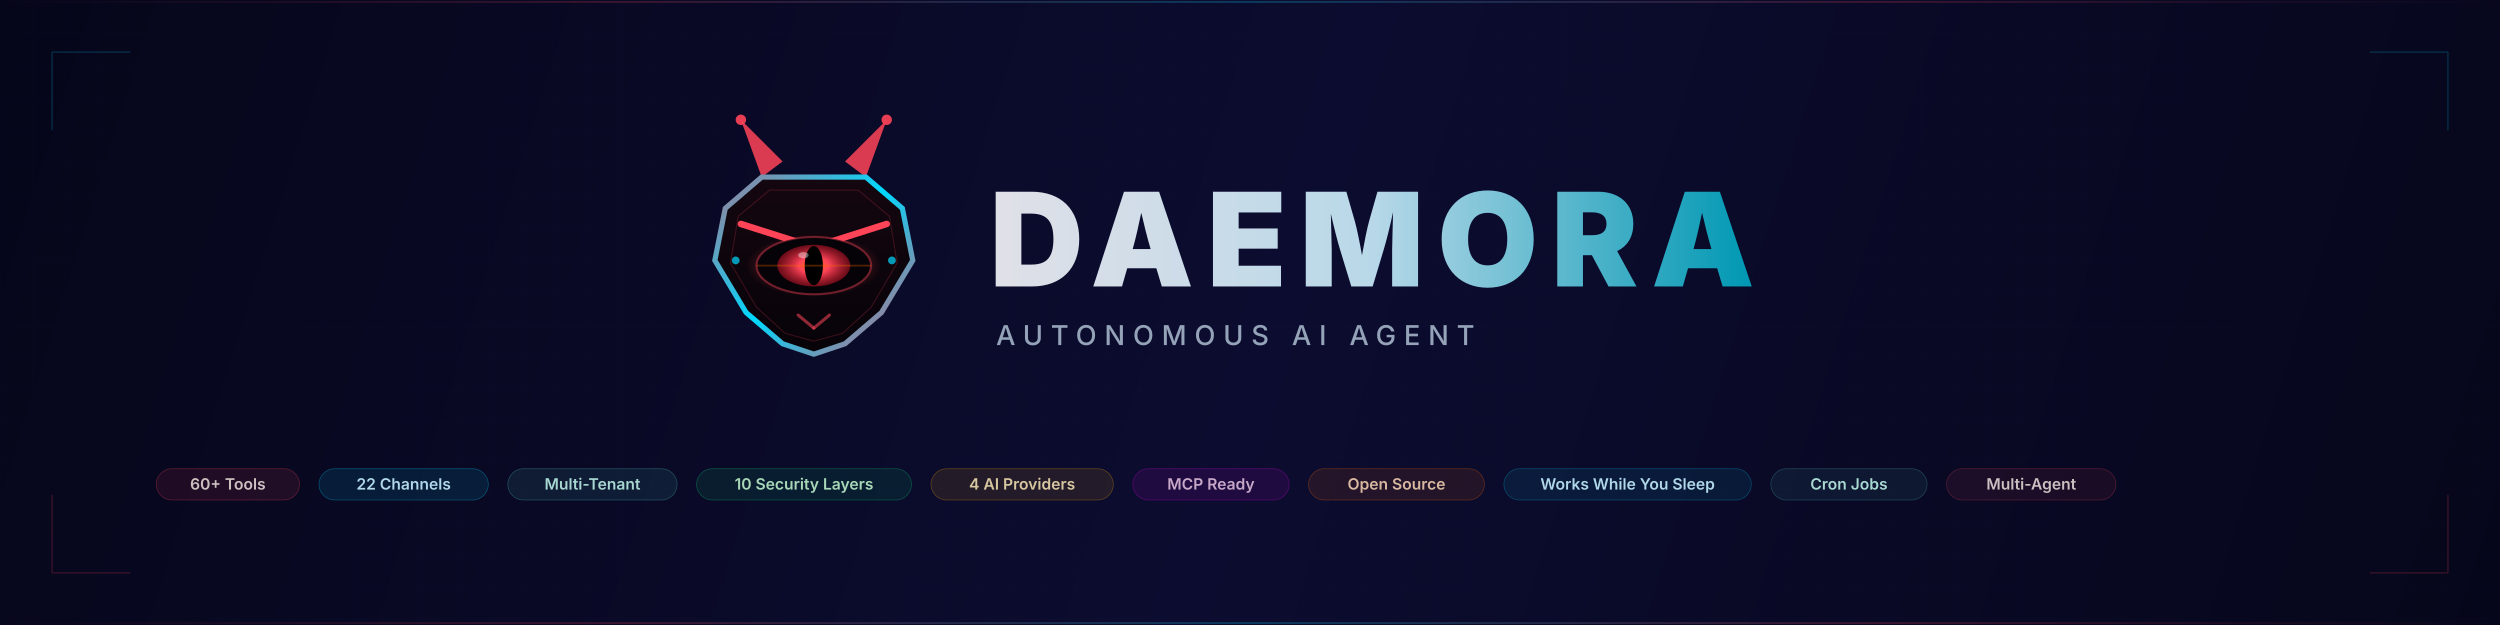
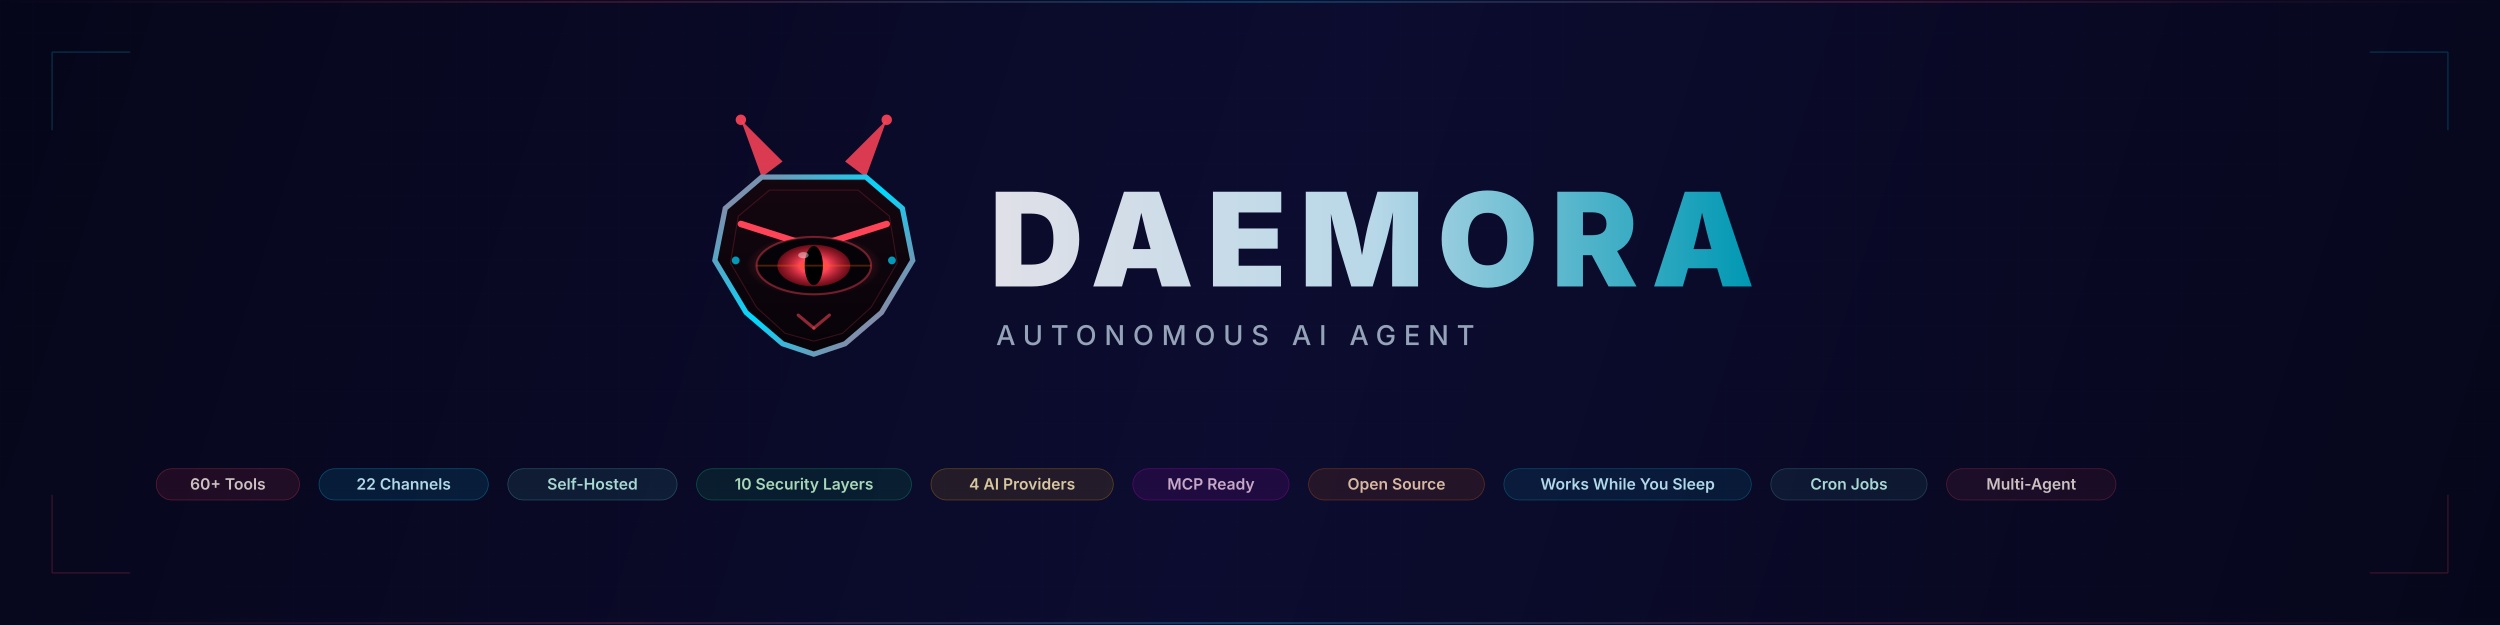
<svg xmlns="http://www.w3.org/2000/svg" width="3840" height="960" viewBox="0 0 3840 960">
  <defs>
    <linearGradient id="bg" x1="0" y1="0" x2="3840" y2="1200" gradientUnits="userSpaceOnUse">
      <stop offset="0%" stop-color="#06061a" />
      <stop offset="50%" stop-color="#0c0c30" />
      <stop offset="100%" stop-color="#06061a" />
    </linearGradient>
    <linearGradient id="textGrad" x1="0" y1="0" x2="1" y2="0">
      <stop offset="0%" stop-color="#e0e0e8" />
      <stop offset="50%" stop-color="#b8d8e8" />
      <stop offset="100%" stop-color="#0098b3" />
    </linearGradient>
    <linearGradient id="lstroke" x1="0" y1="0" x2="100" y2="100" gradientUnits="userSpaceOnUse">
      <stop offset="0%" stop-color="#ff4458" />
      <stop offset="55%" stop-color="#00d9ff" />
      <stop offset="100%" stop-color="#ff4458" />
    </linearGradient>
    <linearGradient id="body" x1="50" y1="2" x2="50" y2="98" gradientUnits="userSpaceOnUse">
      <stop offset="0%" stop-color="#1a0812" />
      <stop offset="100%" stop-color="#060308" />
    </linearGradient>
    <radialGradient id="eye" cx="50%" cy="50%" r="50%">
      <stop offset="0%" stop-color="#ff6a00" />
      <stop offset="40%" stop-color="#ff4458" />
      <stop offset="100%" stop-color="#aa1122" stop-opacity="0.6" />
    </radialGradient>
    <radialGradient id="eyeglow" cx="50%" cy="50%" r="50%">
      <stop offset="0%" stop-color="#ff4458" stop-opacity="0.7" />
      <stop offset="100%" stop-color="#ff4458" stop-opacity="0" />
    </radialGradient>
    <linearGradient id="lineGrad" x1="0" y1="0" x2="1" y2="0">
      <stop offset="0%" stop-color="#ff4458" stop-opacity="0" />
      <stop offset="30%" stop-color="#ff4458" stop-opacity="0.5" />
      <stop offset="50%" stop-color="#00d9ff" stop-opacity="0.7" />
      <stop offset="70%" stop-color="#4ECDC4" stop-opacity="0.5" />
      <stop offset="100%" stop-color="#4ECDC4" stop-opacity="0" />
    </linearGradient>
    <linearGradient id="borderGrad" x1="0" y1="0" x2="3840" y2="0" gradientUnits="userSpaceOnUse">
      <stop offset="0%" stop-color="#ff4458" stop-opacity="0" />
      <stop offset="25%" stop-color="#ff4458" stop-opacity="0.3" />
      <stop offset="50%" stop-color="#00d9ff" stop-opacity="0.35" />
      <stop offset="75%" stop-color="#ff4458" stop-opacity="0.3" />
      <stop offset="100%" stop-color="#ff4458" stop-opacity="0" />
    </linearGradient>
  </defs>
  <rect width="3840" height="960" fill="url(#bg)" />
  <g opacity="0.03">
    <pattern id="grid" width="50" height="50" patternUnits="userSpaceOnUse">
      <path d="M 50 0 L 0 0 0 50" fill="none" stroke="#00d9ff" stroke-width="0.5" />
    </pattern>
    <rect width="3840" height="960" fill="url(#grid)" />
  </g>
  <g opacity="0.2" stroke-width="2">
    <line x1="80" y1="80" x2="200" y2="80" stroke="#00d9ff" />
    <line x1="80" y1="80" x2="80" y2="200" stroke="#00d9ff" />
    <line x1="3760" y1="80" x2="3640" y2="80" stroke="#00d9ff" />
    <line x1="3760" y1="80" x2="3760" y2="200" stroke="#00d9ff" />
    <line x1="80" y1="880" x2="200" y2="880" stroke="#ff4458" />
    <line x1="80" y1="880" x2="80" y2="760" stroke="#ff4458" />
    <line x1="3760" y1="880" x2="3640" y2="880" stroke="#ff4458" />
    <line x1="3760" y1="880" x2="3760" y2="760" stroke="#ff4458" />
  </g>
  <g transform="translate(1050, 160) scale(4)">
    <polygon points="30,28 22,6 38,22" fill="#ff4458" opacity="0.85" />
    <polygon points="70,28 78,6 62,22" fill="#ff4458" opacity="0.85" />
    <polygon points="30,28 70,28 84,40 88,60 76,80 62,92 50,96 38,92 24,80 12,60 16,40" fill="url(#body)" stroke="url(#lstroke)" stroke-width="2" />
    <polygon points="33,33 67,33 79,43 82,61 72,78 61,88 50,91 39,88 28,78 18,61 21,43" fill="none" stroke="#ff4458" stroke-width="0.4" stroke-opacity="0.2" />
    <line x1="22" y1="46" x2="44" y2="53" stroke="#ff4458" stroke-width="2.5" stroke-linecap="round" />
    <line x1="78" y1="46" x2="56" y2="53" stroke="#ff4458" stroke-width="2.5" stroke-linecap="round" />
    <line x1="36" y1="50" x2="44" y2="53" stroke="#ff4458" stroke-width="1" stroke-linecap="round" stroke-opacity="0.5" />
    <line x1="64" y1="50" x2="56" y2="53" stroke="#ff4458" stroke-width="1" stroke-linecap="round" stroke-opacity="0.5" />
    <ellipse cx="50" cy="62" rx="26" ry="12" fill="url(#eyeglow)" />
    <ellipse cx="50" cy="62" rx="22" ry="11" fill="#050208" />
    <ellipse cx="50" cy="62" rx="22" ry="11" fill="none" stroke="#ff4458" stroke-width="0.8" stroke-opacity="0.4" />
    <ellipse cx="50" cy="62" rx="14" ry="8" fill="url(#eye)" />
    <ellipse cx="50" cy="62" rx="3.5" ry="7.5" fill="#000" />
    <ellipse cx="46" cy="58" rx="2" ry="1.2" fill="white" fill-opacity="0.4" />
    <line x1="28" y1="62" x2="72" y2="62" stroke="#ff6a00" stroke-width="0.7" stroke-opacity="0.3" />
    <line x1="44" y1="81" x2="50" y2="86" stroke="#ff4458" stroke-width="1.2" stroke-linecap="round" stroke-opacity="0.55" />
    <line x1="56" y1="81" x2="50" y2="86" stroke="#ff4458" stroke-width="1.2" stroke-linecap="round" stroke-opacity="0.55" />
    <circle cx="20" cy="60" r="1.5" fill="#00d9ff" opacity="0.7" />
    <circle cx="80" cy="60" r="1.5" fill="#00d9ff" opacity="0.7" />
    <circle cx="22" cy="6" r="2" fill="#ff4458" opacity="0.9" />
    <circle cx="78" cy="6" r="2" fill="#ff4458" opacity="0.9" />
  </g>
  <text x="1520" y="440" font-family="Inter, -apple-system, BlinkMacSystemFont, 'Segoe UI', Helvetica, sans-serif" font-weight="900" font-size="200" letter-spacing="20" fill="url(#textGrad)">DAEMORA</text>
  <text x="1530" y="530" font-family="Inter, -apple-system, BlinkMacSystemFont, 'Segoe UI', Helvetica, sans-serif" font-weight="500" font-size="42" fill="#94a3b8" letter-spacing="12">AUTONOMOUS  AI  AGENT</text>
  <line x1="600" y1="640" x2="3240" y2="640" stroke="url(#lineGrad)" stroke-width="1.5" opacity="0.5" />
  <g font-family="Inter, -apple-system, BlinkMacSystemFont, 'Segoe UI', Helvetica, sans-serif" font-size="24" font-weight="600">
    <rect x="240" y="720" width="220" height="48" rx="24" fill="#ff4458" fill-opacity="0.1" stroke="#ff4458" stroke-opacity="0.35" stroke-width="1" />
    <text x="350" y="752" text-anchor="middle" fill="#ccc0c0">60+ Tools</text>
    <rect x="490" y="720" width="260" height="48" rx="24" fill="#00d9ff" fill-opacity="0.1" stroke="#00d9ff" stroke-opacity="0.35" stroke-width="1" />
    <text x="620" y="752" text-anchor="middle" fill="#b0d8e8">22 Channels</text>
    <rect x="780" y="720" width="260" height="48" rx="24" fill="#4ECDC4" fill-opacity="0.1" stroke="#4ECDC4" stroke-opacity="0.35" stroke-width="1" />
-     <text x="910" y="752" text-anchor="middle" fill="#a8d8d2">Multi-Tenant</text>
+     <text x="910" y="752" text-anchor="middle" fill="#a8d8d2">Self-Hosted</text>
    <rect x="1070" y="720" width="330" height="48" rx="24" fill="#00ff88" fill-opacity="0.08" stroke="#00ff88" stroke-opacity="0.3" stroke-width="1" />
    <text x="1235" y="752" text-anchor="middle" fill="#a8d8b8">10 Security Layers</text>
    <rect x="1430" y="720" width="280" height="48" rx="24" fill="#ffaa00" fill-opacity="0.1" stroke="#ffaa00" stroke-opacity="0.35" stroke-width="1" />
    <text x="1570" y="752" text-anchor="middle" fill="#d8c8a0">4 AI Providers</text>
    <rect x="1740" y="720" width="240" height="48" rx="24" fill="#ff00ff" fill-opacity="0.08" stroke="#ff00ff" stroke-opacity="0.3" stroke-width="1" />
    <text x="1860" y="752" text-anchor="middle" fill="#c8a8c8">MCP Ready</text>
    <rect x="2010" y="720" width="270" height="48" rx="24" fill="#ff6a00" fill-opacity="0.1" stroke="#ff6a00" stroke-opacity="0.35" stroke-width="1" />
    <text x="2145" y="752" text-anchor="middle" fill="#d8b8a0">Open Source</text>
    <rect x="2310" y="720" width="380" height="48" rx="24" fill="#00d9ff" fill-opacity="0.08" stroke="#00d9ff" stroke-opacity="0.3" stroke-width="1" />
    <text x="2500" y="752" text-anchor="middle" fill="#b0d8e8">Works While You Sleep</text>
    <rect x="2720" y="720" width="240" height="48" rx="24" fill="#4ECDC4" fill-opacity="0.08" stroke="#4ECDC4" stroke-opacity="0.3" stroke-width="1" />
    <text x="2840" y="752" text-anchor="middle" fill="#a8d8d2">Cron Jobs</text>
    <rect x="2990" y="720" width="260" height="48" rx="24" fill="#ff4458" fill-opacity="0.08" stroke="#ff4458" stroke-opacity="0.3" stroke-width="1" />
    <text x="3120" y="752" text-anchor="middle" fill="#ccc0c0">Multi-Agent</text>
  </g>
  <rect x="3" y="3" width="3834" height="954" rx="20" ry="20" fill="none" stroke="url(#borderGrad)" stroke-width="2" />
</svg>
